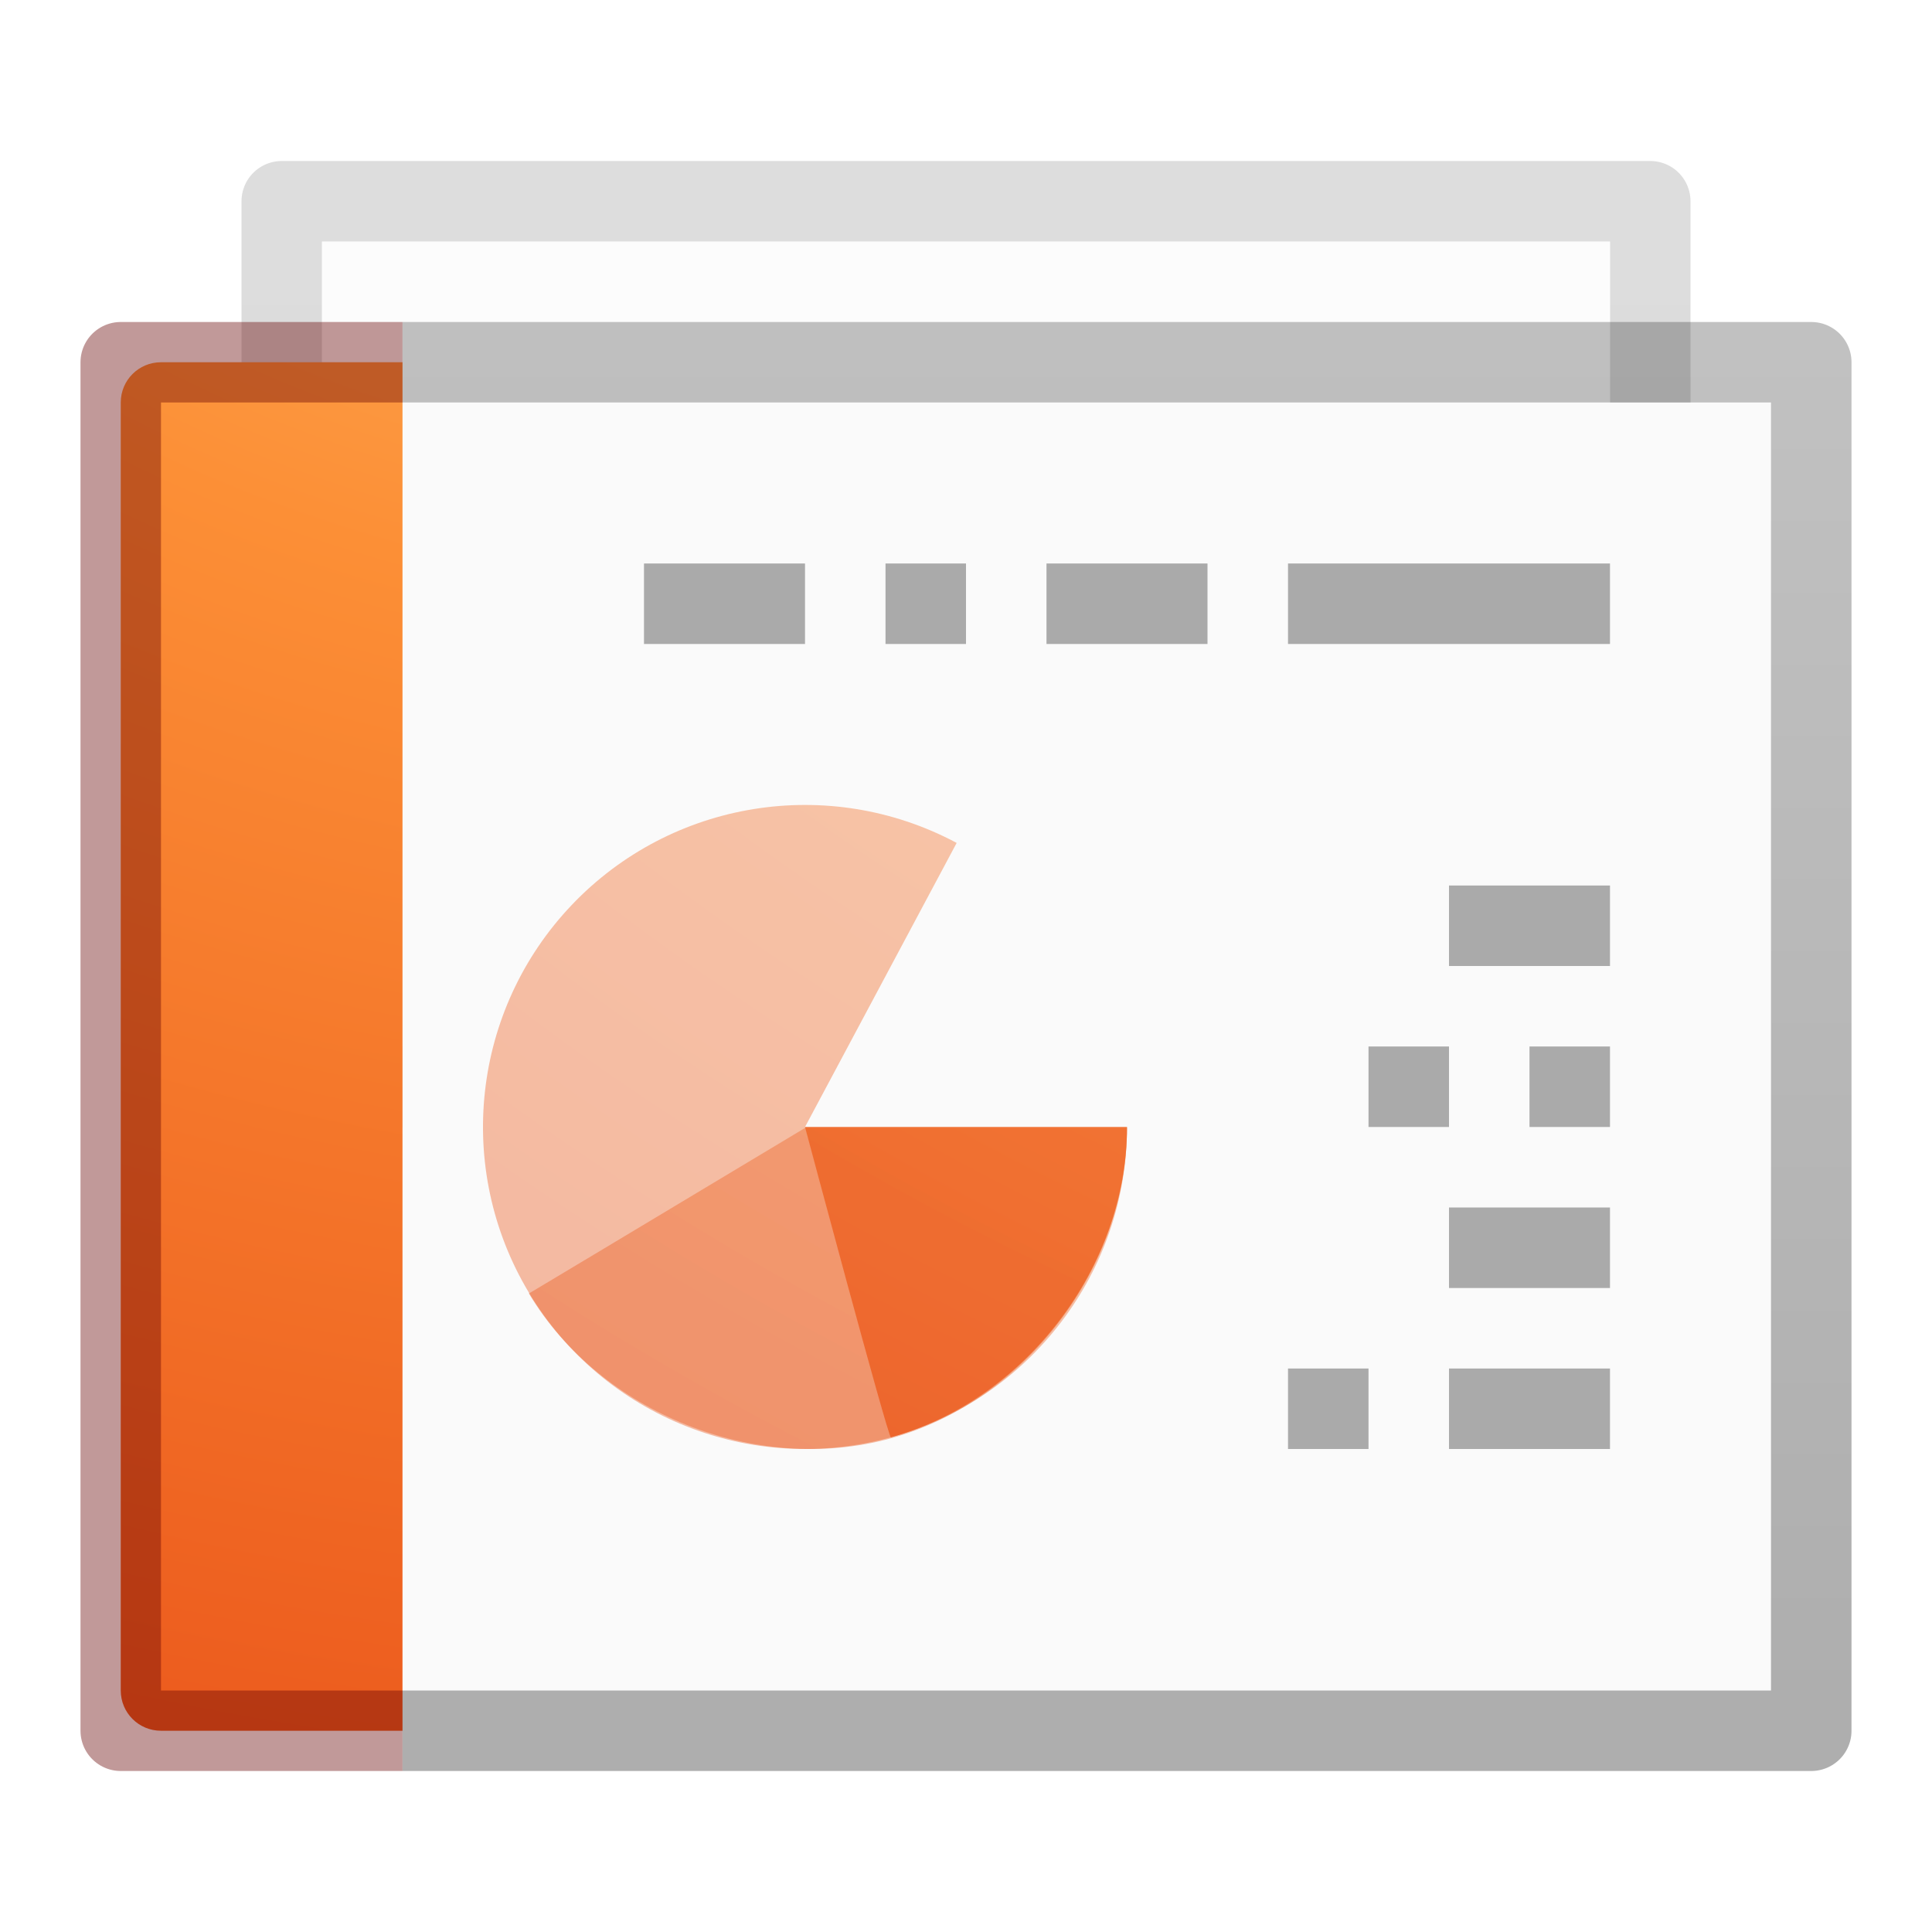
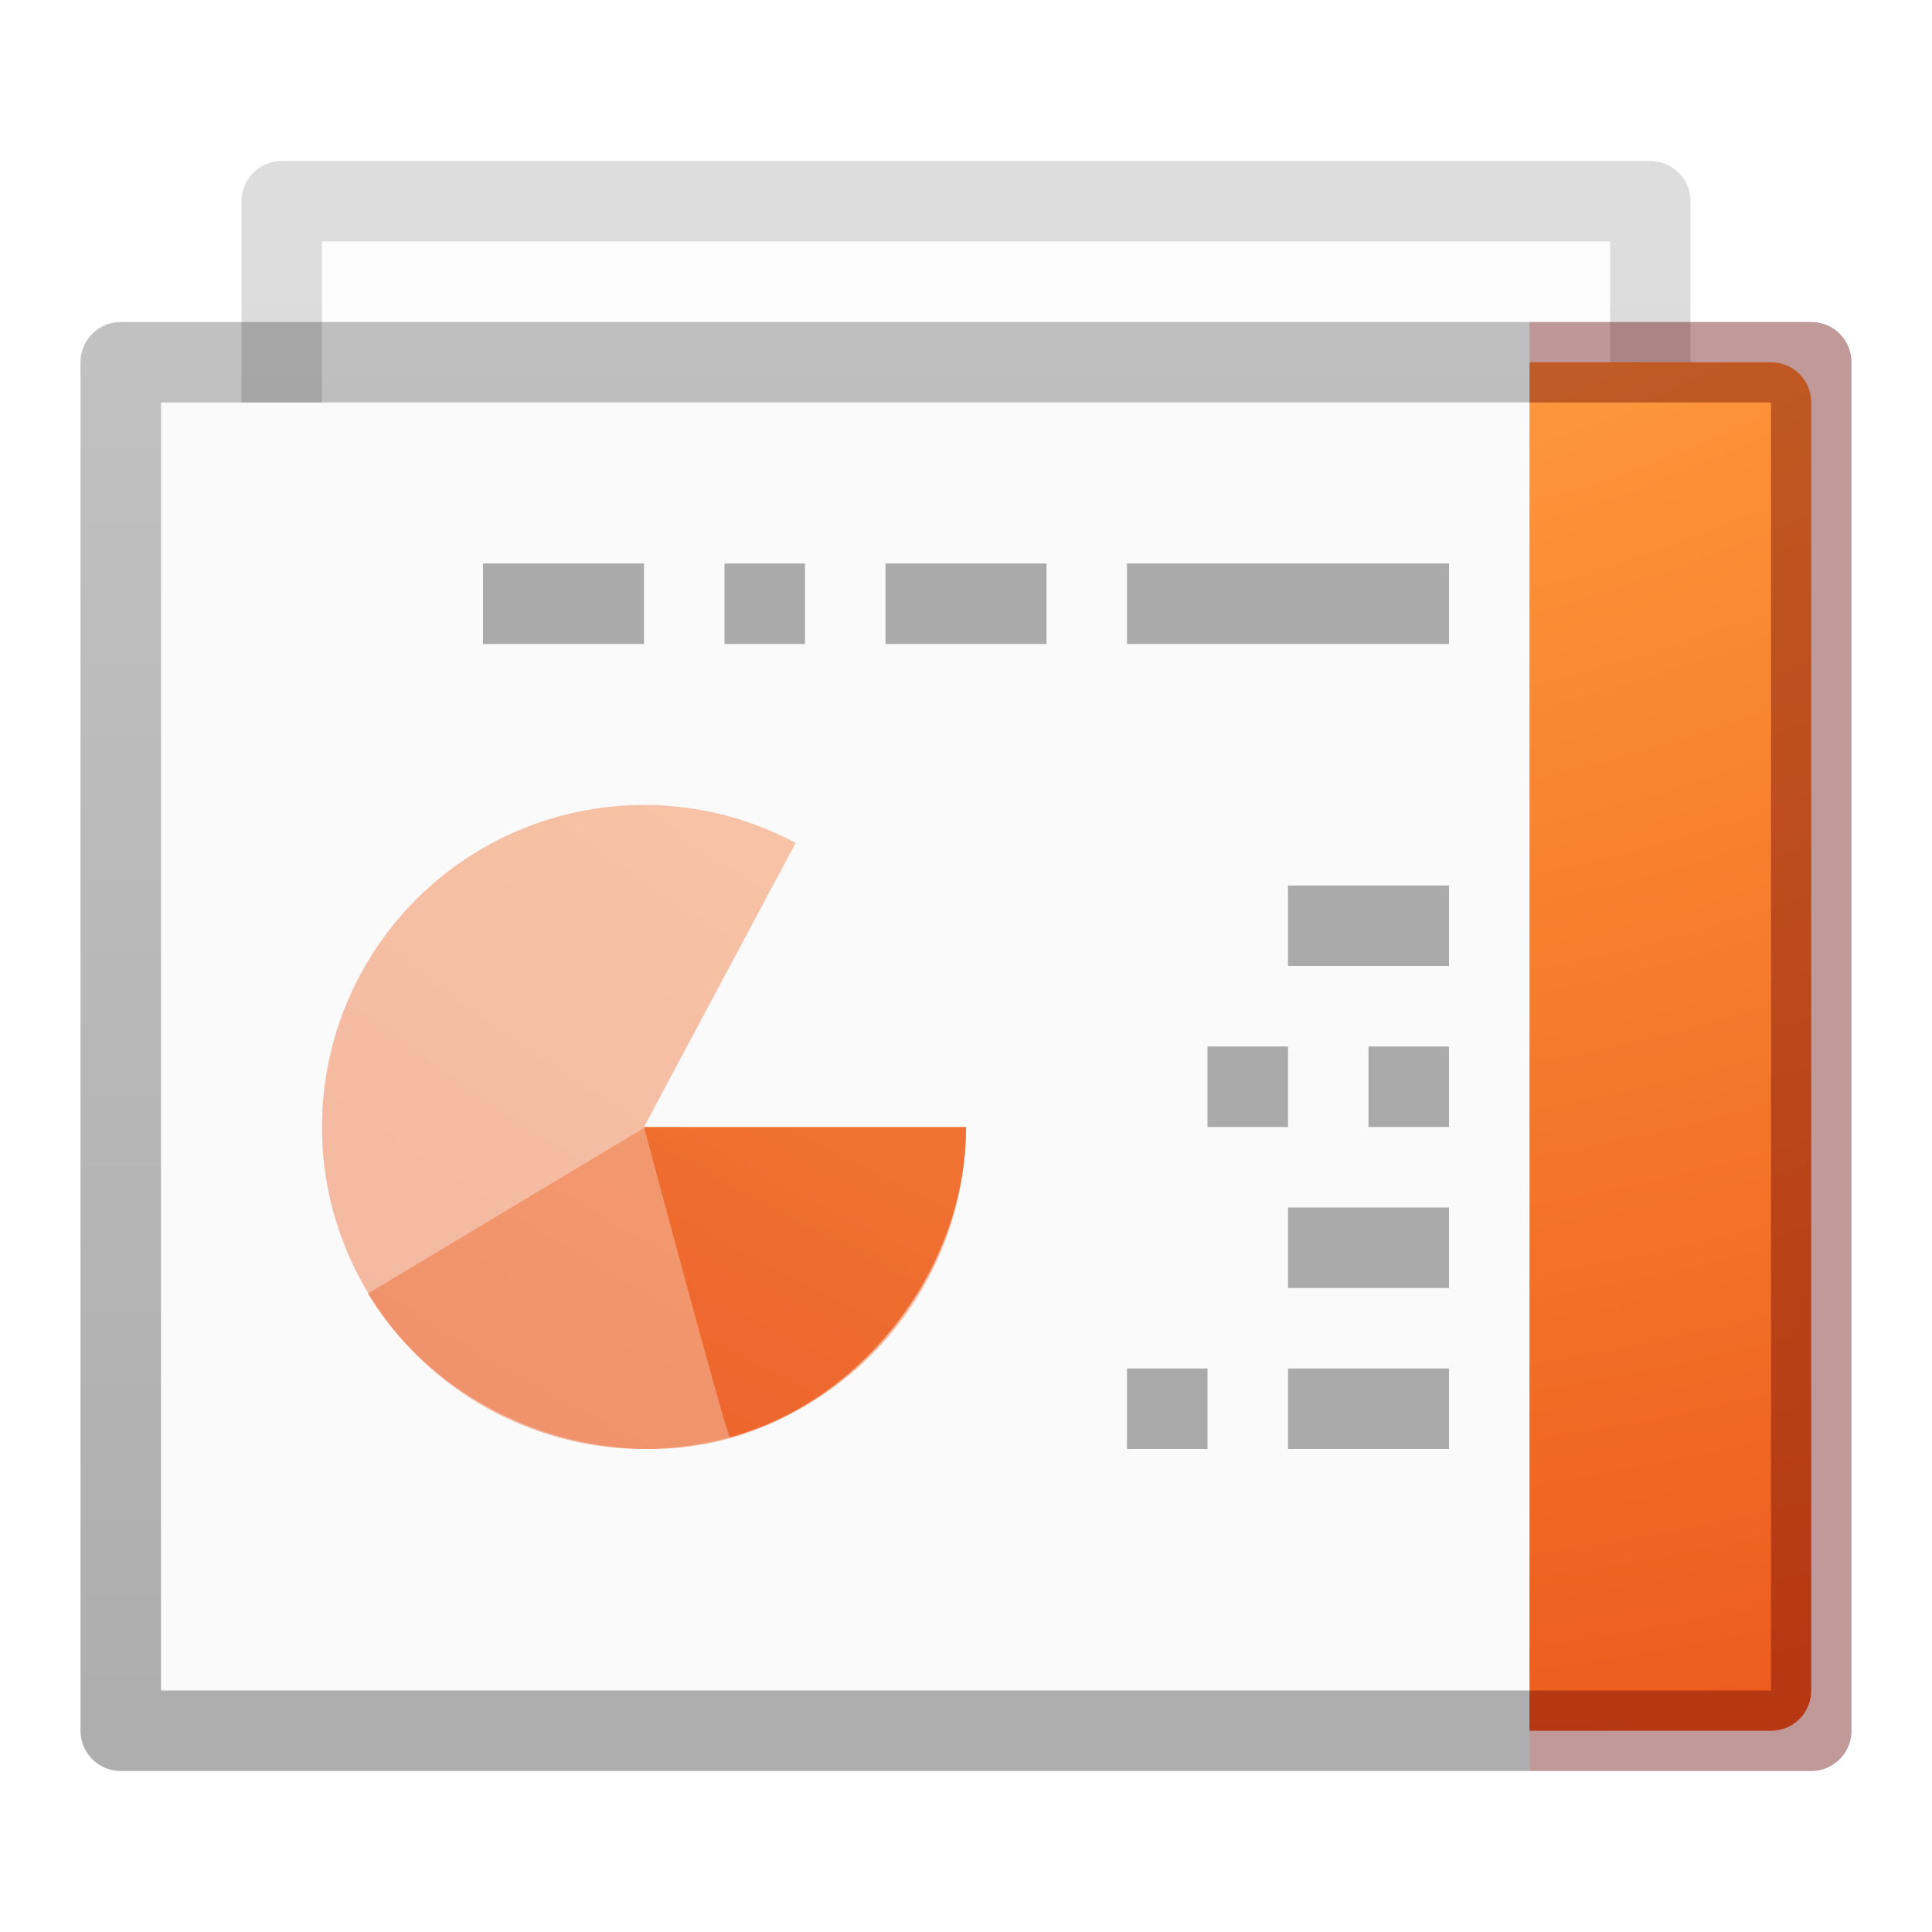
<svg xmlns="http://www.w3.org/2000/svg" xmlns:xlink="http://www.w3.org/1999/xlink" id="svg4104" height="24" width="24" version="1.1">
  <defs id="defs4106">
    <linearGradient id="linearGradient3104-6-2">
      <stop offset="0" style="stop-color:#000000;stop-opacity:0.318" id="stop3106-3-4" />
      <stop offset="1" style="stop-color:#000000;stop-opacity:0.24" id="stop3108-9-9" />
    </linearGradient>
    <linearGradient id="linearGradient2867-449-88-871-390-598-476-591-434-148-57-177-8-3-3-6-4-8-8-8">
      <stop offset="0" style="stop-color:#ffcd7d;stop-opacity:1" id="stop3750-1-0-7-6-6-1-3-9" />
      <stop offset="0.262" style="stop-color:#fc8f36;stop-opacity:1" id="stop3752-3-7-4-0-32-8-923-0" />
      <stop offset="0.705" style="stop-color:#e23a0e;stop-opacity:1" id="stop3754-1-8-5-2-7-6-7-1" />
      <stop offset="1" style="stop-color:#ac441f;stop-opacity:1" id="stop3756-1-6-2-6-6-1-96-6" />
    </linearGradient>
-     <linearGradient y2="2.906" x2="-51.786" y1="50.786" x1="-51.786" gradientTransform="matrix(0.374596,0,0,0.3708294,29.39283,2.440519)" gradientUnits="userSpaceOnUse" id="linearGradient3756" xlink:href="#linearGradient3104-6-2" />
-     <radialGradient r="12.672" fy="9.957" fx="6.2" cy="9.957" cx="6.73" gradientTransform="matrix(0,4.139959,-5.082547,0,60.96973,-32.4035)" gradientUnits="userSpaceOnUse" id="radialGradient3774" xlink:href="#linearGradient2867-449-88-871-390-598-476-591-434-148-57-177-8-3-3-6-4-8-8-8" />
+     <linearGradient y2="2.906" x2="-51.786" y1="50.786" x1="-51.786" gradientTransform="matrix(-0.374596,0,0,0.3708294,-5.392905,2.440519)" gradientUnits="userSpaceOnUse" id="linearGradient3756" xlink:href="#linearGradient3104-6-2" />
+     <radialGradient r="12.672" fy="9.957" fx="6.2" cy="9.957" cx="6.73" gradientTransform="matrix(0,4.139959,5.082547,0,-36.96981,-32.4035)" gradientUnits="userSpaceOnUse" id="radialGradient3774" xlink:href="#linearGradient2867-449-88-871-390-598-476-591-434-148-57-177-8-3-3-6-4-8-8-8" />
    <linearGradient id="linearGradient3104-6-2-7">
      <stop offset="0" style="stop-color:#000000;stop-opacity:0.318" id="stop3106-3-4-9" />
      <stop offset="1" style="stop-color:#000000;stop-opacity:0.24" id="stop3108-9-9-2" />
    </linearGradient>
    <linearGradient xlink:href="#linearGradient3104-6-2-7" id="linearGradient3944" gradientUnits="userSpaceOnUse" gradientTransform="matrix(0.374596,0,0,0.3708294,29.39283,2.440519)" x1="-51.786" y1="50.786" x2="-51.786" y2="2.906" />
-     <radialGradient r="12.672" fy="9.957" fx="6.2" cy="9.957" cx="6.73" gradientTransform="matrix(0,4.578264,-5.620646,0,86.77748,-38.57285)" gradientUnits="userSpaceOnUse" id="radialGradient4270" xlink:href="#linearGradient2867-449-88-871-390-598-476-591-434-148-57-177-8-3-3-6-4-8-8-8" />
-     <radialGradient r="12.672" fy="9.957" fx="6.2" cy="9.957" cx="6.73" gradientTransform="matrix(0,4.578264,-5.620646,0,86.77748,-38.57285)" gradientUnits="userSpaceOnUse" id="radialGradient4272" xlink:href="#linearGradient2867-449-88-871-390-598-476-591-434-148-57-177-8-3-3-6-4-8-8-8" />
-     <radialGradient r="12.672" fy="9.957" fx="6.2" cy="9.957" cx="6.73" gradientTransform="matrix(0,4.578264,-5.620646,0,86.77748,-38.56128)" gradientUnits="userSpaceOnUse" id="radialGradient4274" xlink:href="#linearGradient2867-449-88-871-390-598-476-591-434-148-57-177-8-3-3-6-4-8-8-8" />
+     <radialGradient r="12.672" fy="9.957" fx="6.2" cy="9.957" cx="6.73" gradientTransform="matrix(0,4.578264,-5.620646,0,84.77748,-38.57285)" gradientUnits="userSpaceOnUse" id="radialGradient4270" xlink:href="#linearGradient2867-449-88-871-390-598-476-591-434-148-57-177-8-3-3-6-4-8-8-8" />
+     <radialGradient r="12.672" fy="9.957" fx="6.2" cy="9.957" cx="6.73" gradientTransform="matrix(0,4.578264,-5.620646,0,84.77748,-38.57285)" gradientUnits="userSpaceOnUse" id="radialGradient4272" xlink:href="#linearGradient2867-449-88-871-390-598-476-591-434-148-57-177-8-3-3-6-4-8-8-8" />
+     <radialGradient r="12.672" fy="9.957" fx="6.2" cy="9.957" cx="6.73" gradientTransform="matrix(0,4.578264,-5.620646,0,84.77748,-38.56128)" gradientUnits="userSpaceOnUse" id="radialGradient4274" xlink:href="#linearGradient2867-449-88-871-390-598-476-591-434-148-57-177-8-3-3-6-4-8-8-8" />
  </defs>
  <g id="g4210">
    <path style="color:#000000;display:inline;overflow:visible;visibility:visible;opacity:0.562;fill:none;stroke:url(#linearGradient3944);stroke-width:1;stroke-linecap:butt;stroke-linejoin:round;stroke-miterlimit:4;stroke-dasharray:none;stroke-dashoffset:0;stroke-opacity:1;marker:none;enable-background:accumulate" id="rect4964-4-1" d="M 3.5,2.5 20.5,2.5 l 0,11 -17,0 z" />
    <path style="color:#000000;display:inline;overflow:visible;visibility:visible;opacity:0.562;fill:#fafafa;fill-opacity:1;fill-rule:nonzero;stroke:none;stroke-width:1;marker:none;enable-background:accumulate" id="rect4964-4" d="M 4,3 20,3 20,14 4,14 Z" />
  </g>
-   <path d="M 5,5 22,5 22,21 5,21 l 0,-16 z" id="path4160-3" style="display:inline;fill:#fafafa;fill-opacity:1;stroke:none" />
-   <path d="M 2,4.5 C 1.723,4.5 1.5,4.723 1.5,5 l 0,16 c 0,0.277 0.223,0.5 0.5,0.5 l 3,0 0,-17 z" id="rect5505" style="color:#000000;fill:url(#radialGradient3774);fill-opacity:1;fill-rule:nonzero;stroke:none;stroke-width:1;marker:none;visibility:visible;display:inline;overflow:visible;enable-background:accumulate" />
-   <path d="m 5,21.5 17.5,0 0,-17 -17.5,0" id="rect5505-21-8-6" style="color:#000000;display:inline;overflow:visible;visibility:visible;fill:none;stroke:url(#linearGradient3756);stroke-width:1;stroke-linecap:butt;stroke-linejoin:round;stroke-miterlimit:4;stroke-dasharray:none;stroke-dashoffset:0;stroke-opacity:1;marker:none;enable-background:accumulate" />
-   <path d="m 5,21.5 -3.5,0 0,-17 L 5,4.5" id="rect5505-21-8-6-4" style="opacity:0.4;color:#000000;fill:none;stroke:#640000;stroke-width:1;stroke-linecap:butt;stroke-linejoin:round;stroke-miterlimit:4;stroke-opacity:1;stroke-dasharray:none;stroke-dashoffset:0;marker:none;visibility:visible;display:inline;overflow:visible;enable-background:accumulate" />
-   <path d="m 20,7.5 -4,0" id="path4159" style="fill:none;stroke:#aaaaaa;stroke-width:1px;stroke-linecap:butt;stroke-linejoin:miter;stroke-opacity:1" />
-   <path d="m 15,7.5 -2,0" id="path4161" style="fill:none;stroke:#aaaaaa;stroke-width:1px;stroke-linecap:butt;stroke-linejoin:miter;stroke-opacity:1" />
-   <path d="m 12,7.5 -1,0" id="path4163" style="fill:none;stroke:#aaaaaa;stroke-width:1px;stroke-linecap:butt;stroke-linejoin:miter;stroke-opacity:1" />
-   <path d="m 10,7.5 -2,0" id="path4165" style="fill:none;stroke:#aaaaaa;stroke-width:1px;stroke-linecap:butt;stroke-linejoin:miter;stroke-opacity:1" />
-   <path d="m 20,11.5 -2,0" id="path4167" style="fill:none;stroke:#aaaaaa;stroke-width:1px;stroke-linecap:butt;stroke-linejoin:miter;stroke-opacity:1" />
-   <path d="m 20,13.5 -1,0" id="path4169" style="fill:none;stroke:#aaaaaa;stroke-width:1px;stroke-linecap:butt;stroke-linejoin:miter;stroke-opacity:1" />
-   <path d="m 20,15.5 -2,0" id="path4171" style="fill:none;stroke:#aaaaaa;stroke-width:1px;stroke-linecap:butt;stroke-linejoin:miter;stroke-opacity:1" />
-   <path d="m 20,17.5 -2,0" id="path4173" style="fill:none;stroke:#aaaaaa;stroke-width:1px;stroke-linecap:butt;stroke-linejoin:miter;stroke-opacity:1" />
-   <path d="m 18,13.5 -1,0" id="path4175" style="fill:none;stroke:#aaaaaa;stroke-width:1px;stroke-linecap:butt;stroke-linejoin:miter;stroke-opacity:1" />
-   <path d="m 17,17.5 -1,0" id="path4177" style="fill:none;stroke:#aaaaaa;stroke-width:1px;stroke-linecap:butt;stroke-linejoin:miter;stroke-opacity:1" />
-   <path d="M 14,14 A 4,4 0 1 1 11.884,10.471 L 10,14 Z" id="path3035-3" style="color:#000000;clip-rule:nonzero;display:inline;overflow:visible;visibility:visible;opacity:0.4;isolation:auto;mix-blend-mode:normal;color-interpolation:sRGB;color-interpolation-filters:linearRGB;solid-color:#000000;solid-opacity:1;fill:url(#radialGradient4270);fill-opacity:1;fill-rule:nonzero;stroke:none;stroke-width:0.904;stroke-linecap:butt;stroke-linejoin:miter;stroke-miterlimit:4;stroke-dasharray:none;stroke-dashoffset:0;stroke-opacity:1;marker:none;color-rendering:auto;image-rendering:auto;shape-rendering:auto;text-rendering:auto;enable-background:accumulate" />
-   <path style="color:#000000;clip-rule:nonzero;display:inline;overflow:visible;visibility:visible;opacity:0.4;isolation:auto;mix-blend-mode:normal;color-interpolation:sRGB;color-interpolation-filters:linearRGB;solid-color:#000000;solid-opacity:1;fill:url(#radialGradient4274);fill-opacity:1;fill-rule:nonzero;stroke:none;stroke-width:0.904;stroke-linecap:butt;stroke-linejoin:miter;stroke-miterlimit:4;stroke-dasharray:none;stroke-dashoffset:0;stroke-opacity:1;marker:none;color-rendering:auto;image-rendering:auto;shape-rendering:auto;text-rendering:auto;enable-background:accumulate" id="path3964" d="m 14,14.012 c 0,1.734 -1.261,3.392 -2.933,3.855 C 9.396,18.329 7.462,17.556 6.57,16.068 6.563,16.075 10,14.012 10,14.012 Z" />
-   <path style="color:#000000;clip-rule:nonzero;display:inline;overflow:visible;visibility:visible;opacity:0.8;isolation:auto;mix-blend-mode:normal;color-interpolation:sRGB;color-interpolation-filters:linearRGB;solid-color:#000000;solid-opacity:1;fill:url(#radialGradient4272);fill-opacity:1;fill-rule:nonzero;stroke:none;stroke-width:0.904;stroke-linecap:butt;stroke-linejoin:miter;stroke-miterlimit:4;stroke-dasharray:none;stroke-dashoffset:0;stroke-opacity:1;marker:none;color-rendering:auto;image-rendering:auto;shape-rendering:auto;text-rendering:auto;enable-background:accumulate" id="path3962" d="m 14,14 c 0,1.734 -1.261,3.392 -2.933,3.855 C 11.028,17.848 10,14 10,14 Z" />
+   <path d="M 19,5 H 2 l -2e-5,16 H 19 V 5 Z" id="path4160-3" style="display:inline;fill:#fafafa;fill-opacity:1;stroke:none" />
+   <path d="m 22,4.5 c 0.277,0 0.5,0.223 0.5,0.5 v 16 c 0,0.277 -0.223,0.5 -0.5,0.5 h -3 v -17 z" id="rect5505" style="color:#000000;display:inline;overflow:visible;visibility:visible;fill:url(#radialGradient3774);fill-opacity:1;fill-rule:nonzero;stroke:none;stroke-width:1;marker:none;enable-background:accumulate" />
+   <path d="M 19,21.5 H 1.5 V 4.5 H 19" id="rect5505-21-8-6" style="color:#000000;display:inline;overflow:visible;visibility:visible;fill:none;stroke:url(#linearGradient3756);stroke-width:1;stroke-linecap:butt;stroke-linejoin:round;stroke-miterlimit:4;stroke-dasharray:none;stroke-dashoffset:0;stroke-opacity:1;marker:none;enable-background:accumulate" />
+   <path d="m 19,21.5 h 3.5 v -17 h -3.5" id="rect5505-21-8-6-4" style="color:#000000;display:inline;overflow:visible;visibility:visible;opacity:0.4;fill:none;stroke:#640000;stroke-width:1;stroke-linecap:butt;stroke-linejoin:round;stroke-miterlimit:4;stroke-dasharray:none;stroke-dashoffset:0;stroke-opacity:1;marker:none;enable-background:accumulate" />
+   <path d="M 18,7.5 H 14" id="path4159" style="fill:none;stroke:#aaaaaa;stroke-width:1px;stroke-linecap:butt;stroke-linejoin:miter;stroke-opacity:1" />
+   <path d="M 13,7.5 H 11" id="path4161" style="fill:none;stroke:#aaaaaa;stroke-width:1px;stroke-linecap:butt;stroke-linejoin:miter;stroke-opacity:1" />
+   <path d="m 10,7.5 h -1" id="path4163" style="fill:none;stroke:#aaaaaa;stroke-width:1px;stroke-linecap:butt;stroke-linejoin:miter;stroke-opacity:1" />
+   <path d="m 8,7.5 h -2" id="path4165" style="fill:none;stroke:#aaaaaa;stroke-width:1px;stroke-linecap:butt;stroke-linejoin:miter;stroke-opacity:1" />
+   <path d="M 18,11.5 H 16" id="path4167" style="fill:none;stroke:#aaaaaa;stroke-width:1px;stroke-linecap:butt;stroke-linejoin:miter;stroke-opacity:1" />
+   <path d="M 18,13.5 H 17" id="path4169" style="fill:none;stroke:#aaaaaa;stroke-width:1px;stroke-linecap:butt;stroke-linejoin:miter;stroke-opacity:1" />
+   <path d="M 18,15.5 H 16" id="path4171" style="fill:none;stroke:#aaaaaa;stroke-width:1px;stroke-linecap:butt;stroke-linejoin:miter;stroke-opacity:1" />
+   <path d="M 18,17.5 H 16" id="path4173" style="fill:none;stroke:#aaaaaa;stroke-width:1px;stroke-linecap:butt;stroke-linejoin:miter;stroke-opacity:1" />
+   <path d="M 16,13.5 H 15" id="path4175" style="fill:none;stroke:#aaaaaa;stroke-width:1px;stroke-linecap:butt;stroke-linejoin:miter;stroke-opacity:1" />
+   <path d="M 15,17.5 H 14" id="path4177" style="fill:none;stroke:#aaaaaa;stroke-width:1px;stroke-linecap:butt;stroke-linejoin:miter;stroke-opacity:1" />
+   <path d="M 12,14 A 4,4 0 1 1 9.884,10.471 l -1.884,3.529 z" id="path3035-3" style="color:#000000;clip-rule:nonzero;display:inline;overflow:visible;visibility:visible;opacity:0.4;isolation:auto;mix-blend-mode:normal;color-interpolation:sRGB;color-interpolation-filters:linearRGB;solid-color:#000000;solid-opacity:1;fill:url(#radialGradient4270);fill-opacity:1;fill-rule:nonzero;stroke:none;stroke-width:0.904;stroke-linecap:butt;stroke-linejoin:miter;stroke-miterlimit:4;stroke-dasharray:none;stroke-dashoffset:0;stroke-opacity:1;marker:none;color-rendering:auto;image-rendering:auto;shape-rendering:auto;text-rendering:auto;enable-background:accumulate" />
+   <path style="color:#000000;clip-rule:nonzero;display:inline;overflow:visible;visibility:visible;opacity:0.4;isolation:auto;mix-blend-mode:normal;color-interpolation:sRGB;color-interpolation-filters:linearRGB;solid-color:#000000;solid-opacity:1;fill:url(#radialGradient4274);fill-opacity:1;fill-rule:nonzero;stroke:none;stroke-width:0.904;stroke-linecap:butt;stroke-linejoin:miter;stroke-miterlimit:4;stroke-dasharray:none;stroke-dashoffset:0;stroke-opacity:1;marker:none;color-rendering:auto;image-rendering:auto;shape-rendering:auto;text-rendering:auto;enable-background:accumulate" id="path3964" d="m 12,14.012 c 0,1.734 -1.261,3.392 -2.933,3.855 -1.671,0.463 -3.605,-0.311 -4.497,-1.798 -0.007,0.006 3.43,-2.057 3.43,-2.057 z" />
+   <path style="color:#000000;clip-rule:nonzero;display:inline;overflow:visible;visibility:visible;opacity:0.8;isolation:auto;mix-blend-mode:normal;color-interpolation:sRGB;color-interpolation-filters:linearRGB;solid-color:#000000;solid-opacity:1;fill:url(#radialGradient4272);fill-opacity:1;fill-rule:nonzero;stroke:none;stroke-width:0.904;stroke-linecap:butt;stroke-linejoin:miter;stroke-miterlimit:4;stroke-dasharray:none;stroke-dashoffset:0;stroke-opacity:1;marker:none;color-rendering:auto;image-rendering:auto;shape-rendering:auto;text-rendering:auto;enable-background:accumulate" id="path3962" d="m 12,14 c 0,1.734 -1.261,3.392 -2.933,3.855 -0.039,-0.007 -1.067,-3.855 -1.067,-3.855 z" />
</svg>
